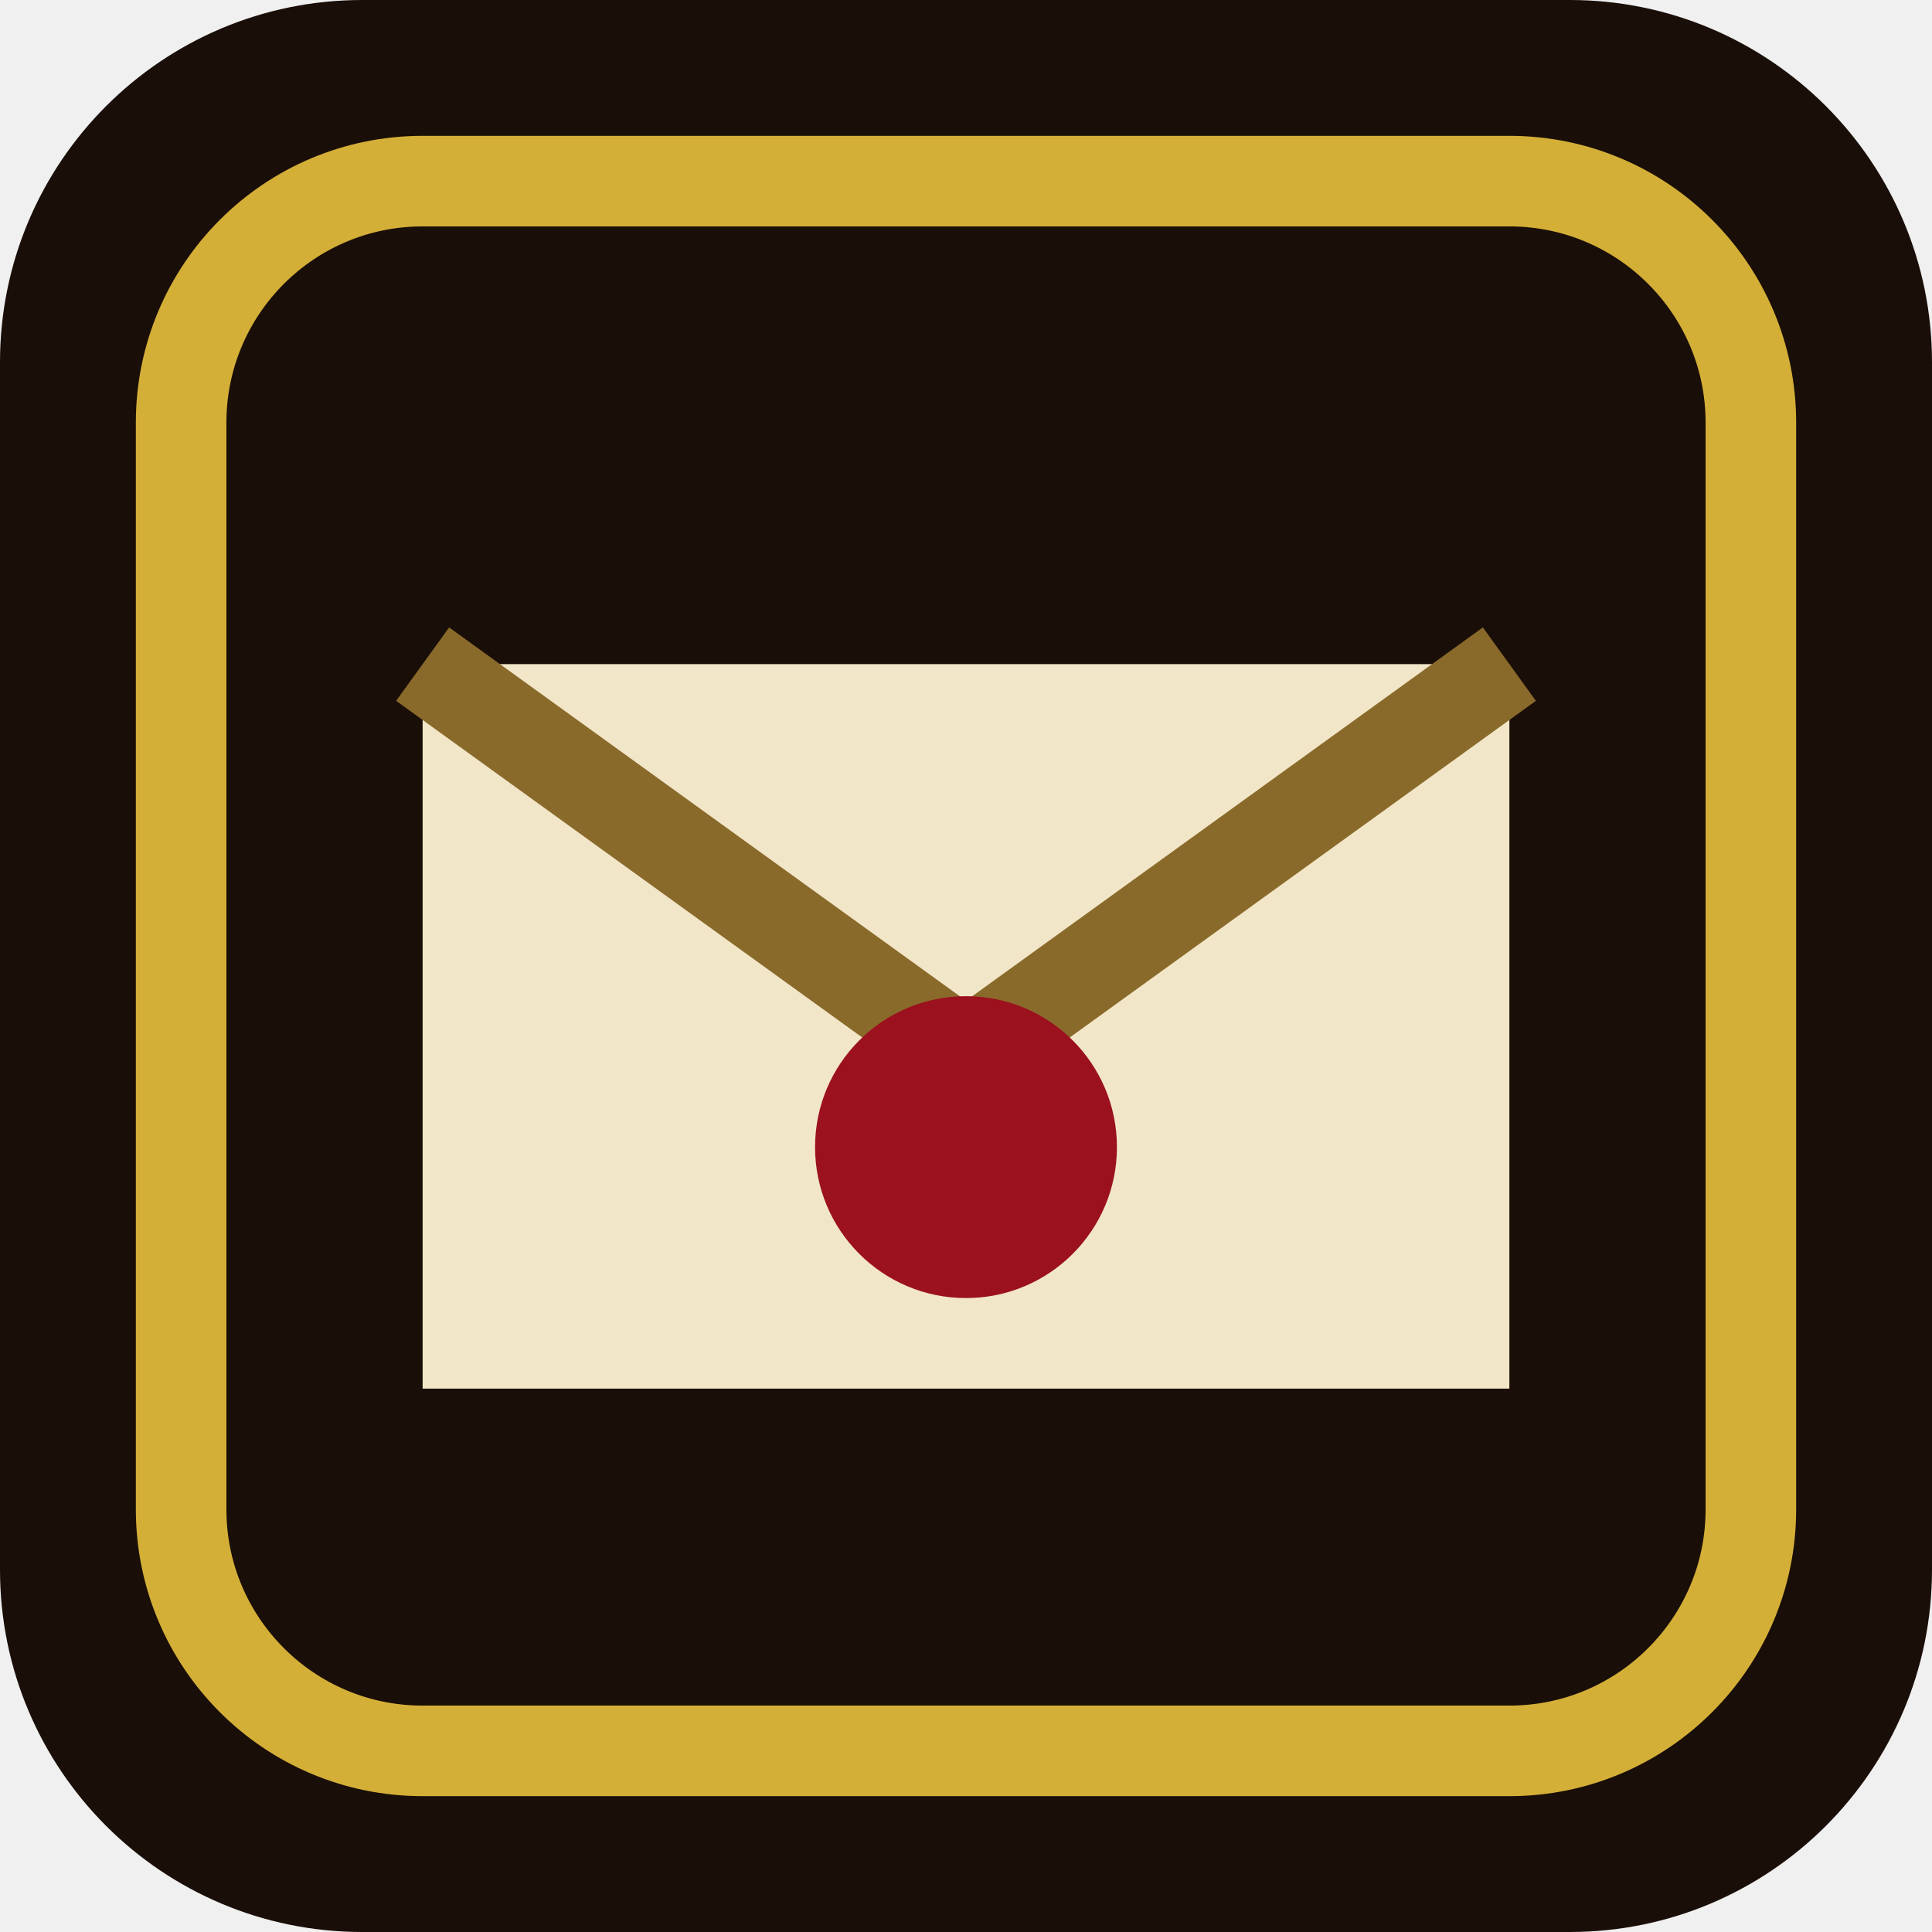
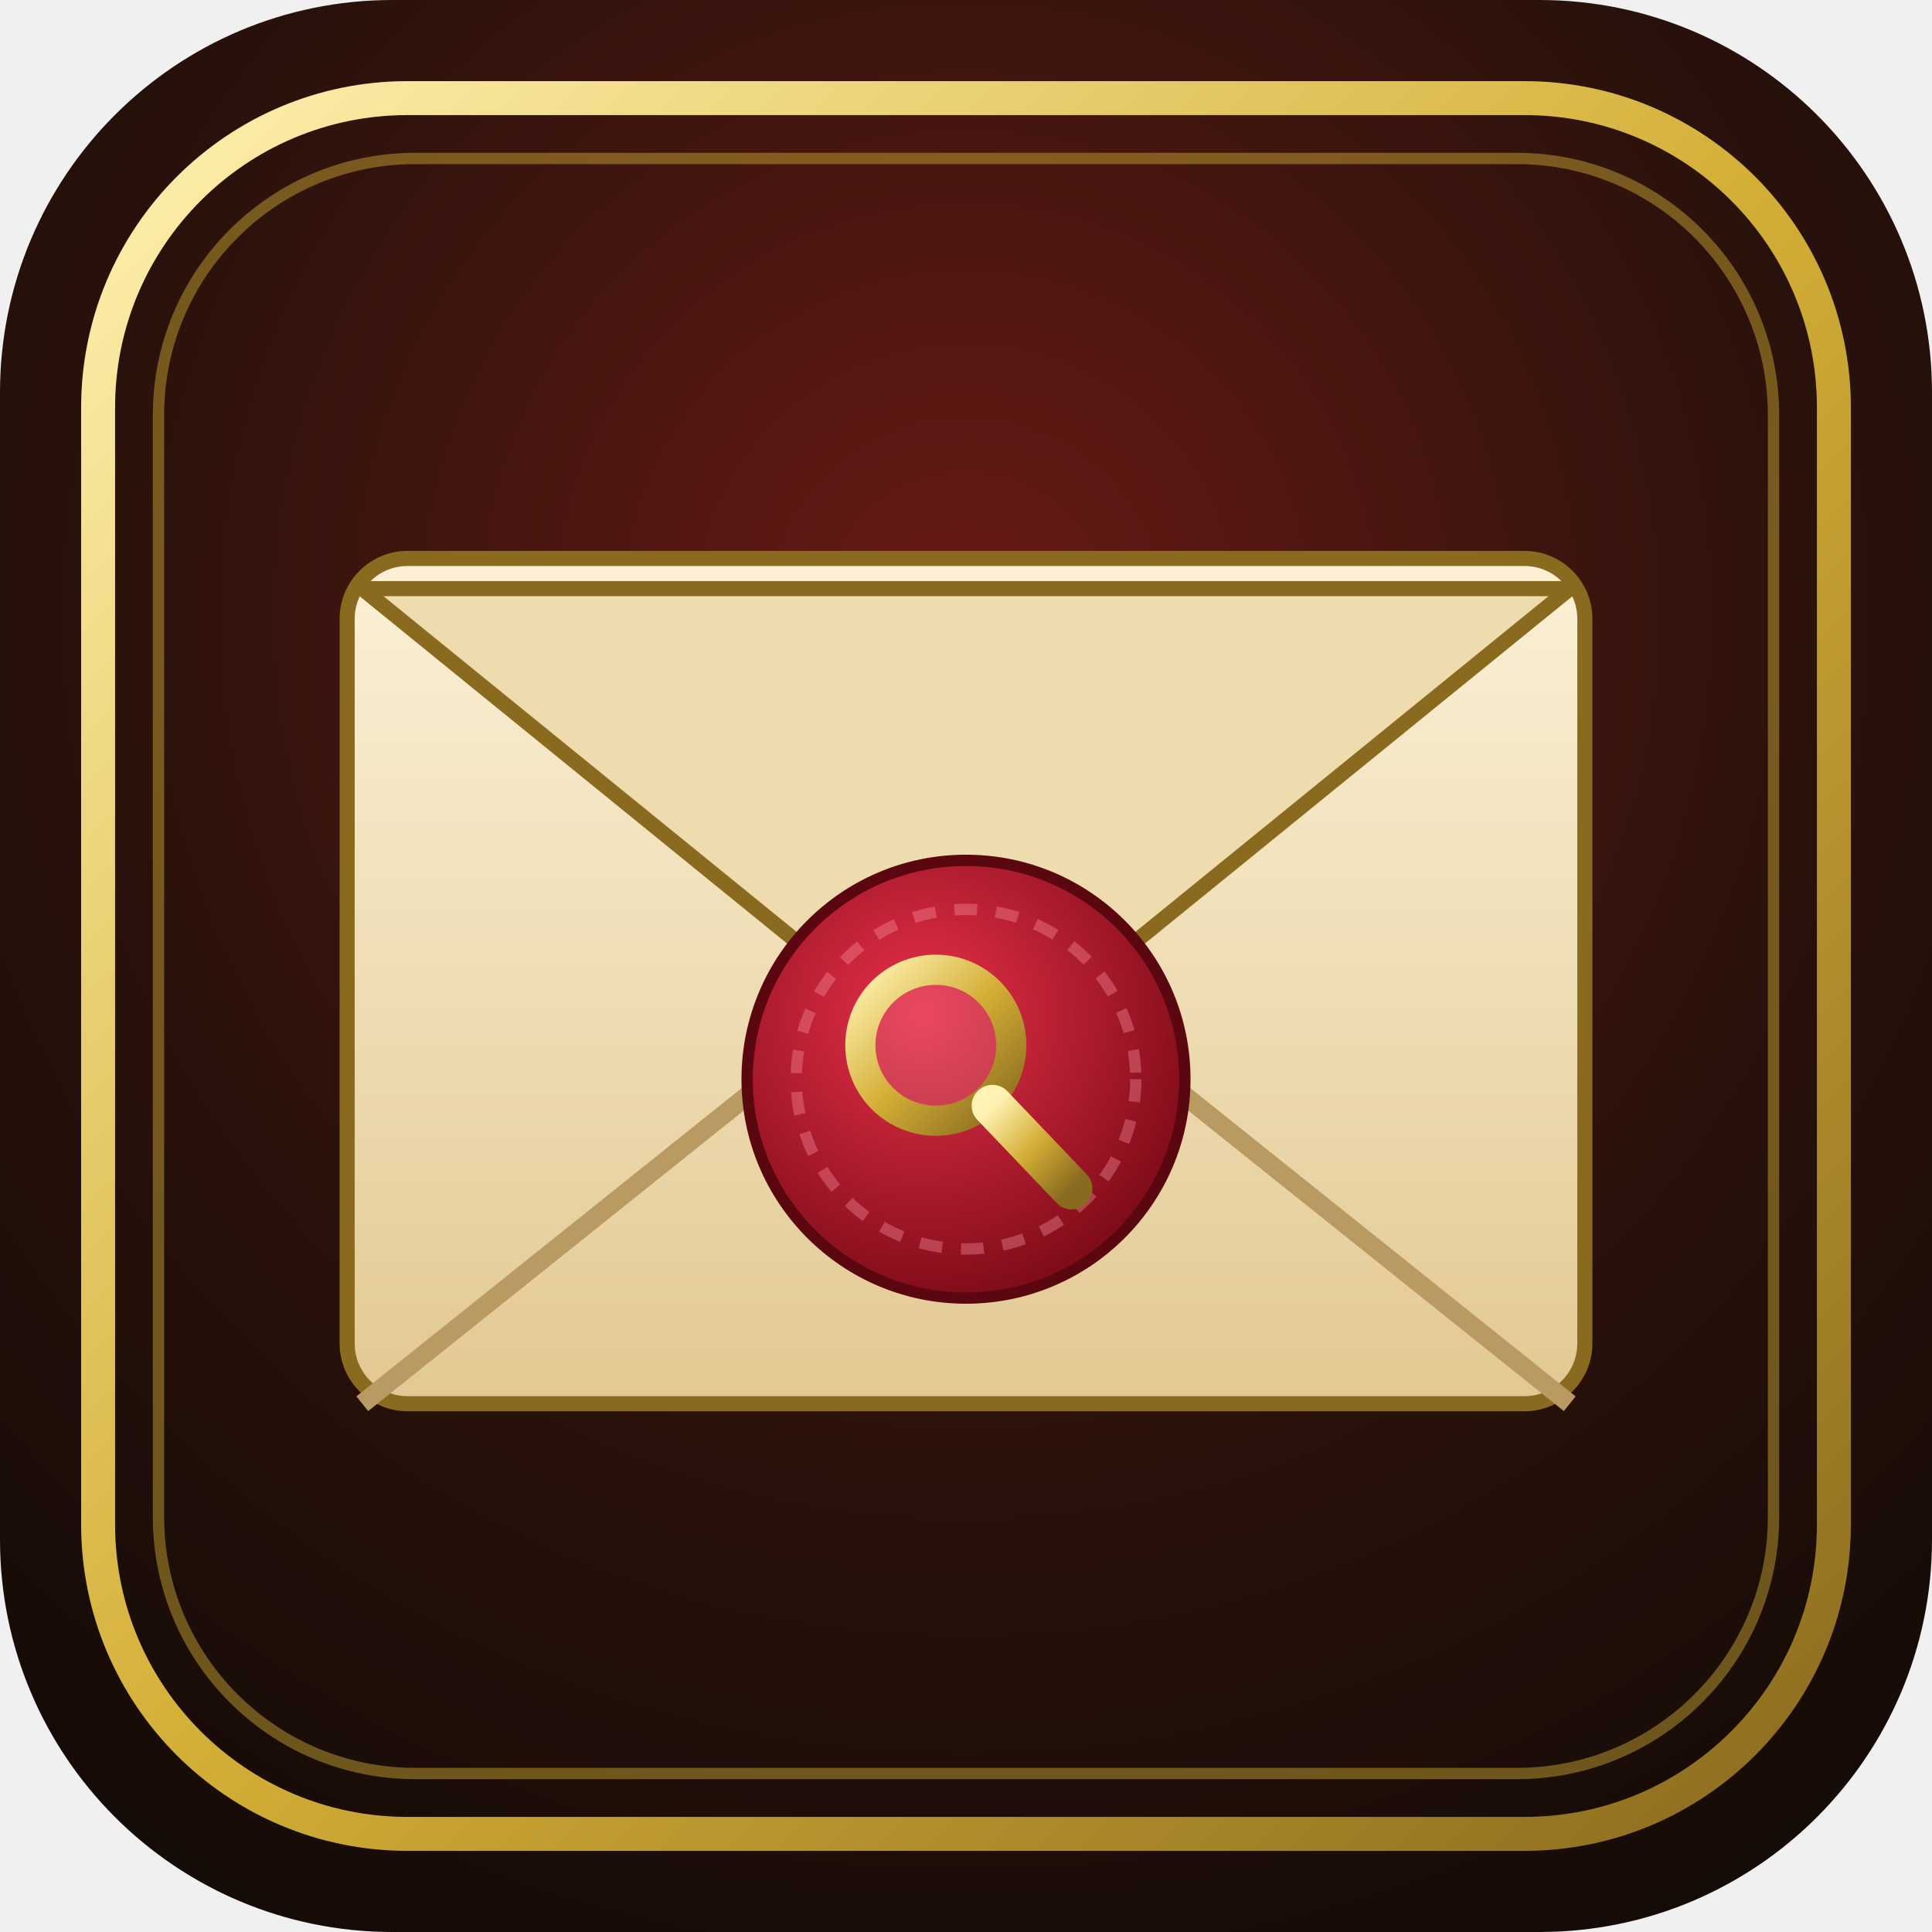
- <svg xmlns="http://www.w3.org/2000/svg" viewBox="0 0 64 64">
-   <rect width="64" height="64" rx="12" fill="#1a0e08" />
-   <rect x="6" y="6" width="52" height="52" rx="8" fill="none" stroke="#d4af37" stroke-width="3" />
-   <path d="M14 22h36v24H14z" fill="#f2e6c9" />
-   <path d="M14 22l18 13 18-13" fill="none" stroke="#8a6a2a" stroke-width="3" />
-   <circle cx="32" cy="38" r="5" fill="#9b111e" />
+ <svg xmlns="http://www.w3.org/2000/svg" viewBox="0 0 512 512">
+   <defs>
+     <radialGradient id="bg" cx="50%" cy="32%" r="80%">
+       <stop offset="0" stop-color="#6a1a16" />
+       <stop offset="0.55" stop-color="#2a120b" />
+       <stop offset="1" stop-color="#120a06" />
+     </radialGradient>
+     <linearGradient id="gold" x1="0" y1="0" x2="1" y2="1">
+       <stop offset="0" stop-color="#fff2b2" />
+       <stop offset="0.5" stop-color="#d4af37" />
+       <stop offset="1" stop-color="#8a6a1f" />
+     </linearGradient>
+     <linearGradient id="paper" x1="0" y1="0" x2="0" y2="1">
+       <stop offset="0" stop-color="#fbf1d6" />
+       <stop offset="1" stop-color="#e2c993" />
+     </linearGradient>
+     <radialGradient id="wax" cx="40%" cy="35%" r="70%">
+       <stop offset="0" stop-color="#e8304a" />
+       <stop offset="1" stop-color="#7a0a16" />
+     </radialGradient>
+   </defs>
+   <rect width="512" height="512" rx="104" fill="url(#bg)" />
+   <rect x="26" y="26" width="460" height="460" rx="82" fill="none" stroke="url(#gold)" stroke-width="9" />
+   <rect x="42" y="42" width="428" height="428" rx="68" fill="none" stroke="#d4af37" stroke-opacity="0.45" stroke-width="3" />
+   <g>
+     <rect x="92" y="148" width="328" height="224" rx="16" fill="url(#paper)" stroke="#8a6a1f" stroke-width="4" />
+     <path d="M96 372 L226 268 M416 372 L286 268" stroke="#b89a62" stroke-width="5" fill="none" />
+     <path d="M96 156 L256 286 L416 156 Z" fill="#efdcae" stroke="#8a6a1f" stroke-width="4" stroke-linejoin="round" />
+     <circle cx="256" cy="286" r="58" fill="url(#wax)" stroke="#5a0710" stroke-width="3" />
+     <circle cx="256" cy="286" r="45" fill="none" stroke="#ff9aa8" stroke-opacity="0.35" stroke-width="3" stroke-dasharray="6 5" />
+     <circle cx="248" cy="277" r="20" fill="#ffffff" fill-opacity="0.12" stroke="url(#gold)" stroke-width="8" />
+     <path d="M263 293 L284 315" stroke="url(#gold)" stroke-width="11" stroke-linecap="round" />
+   </g>
</svg>
